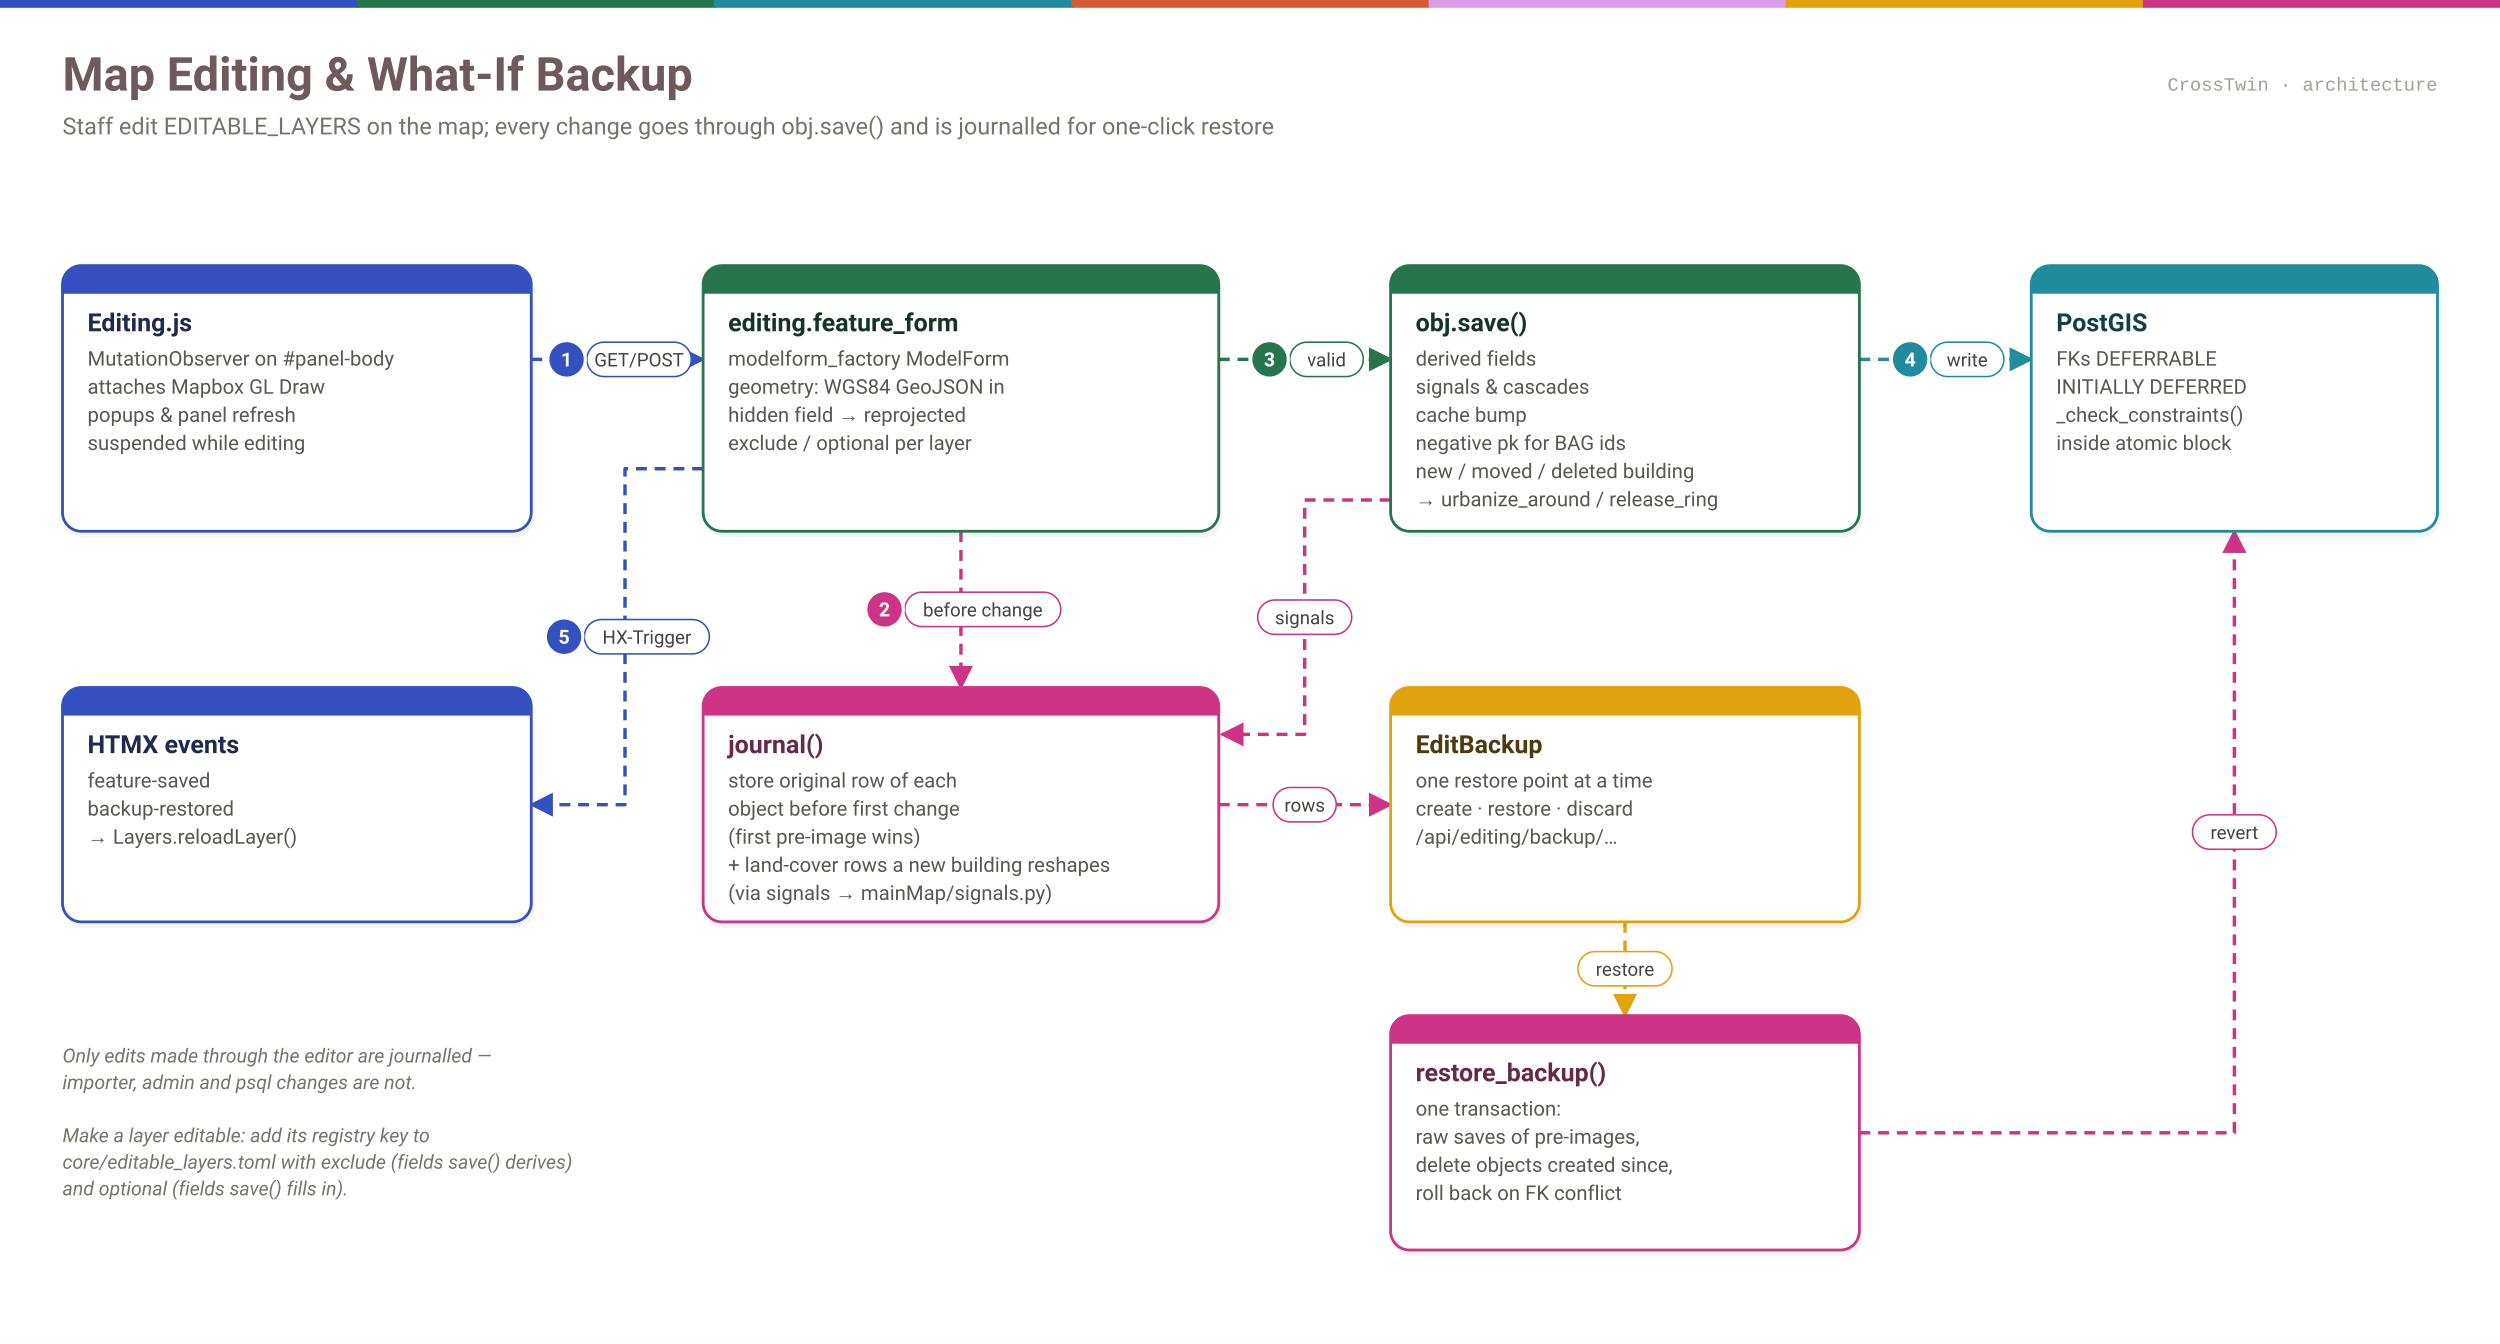
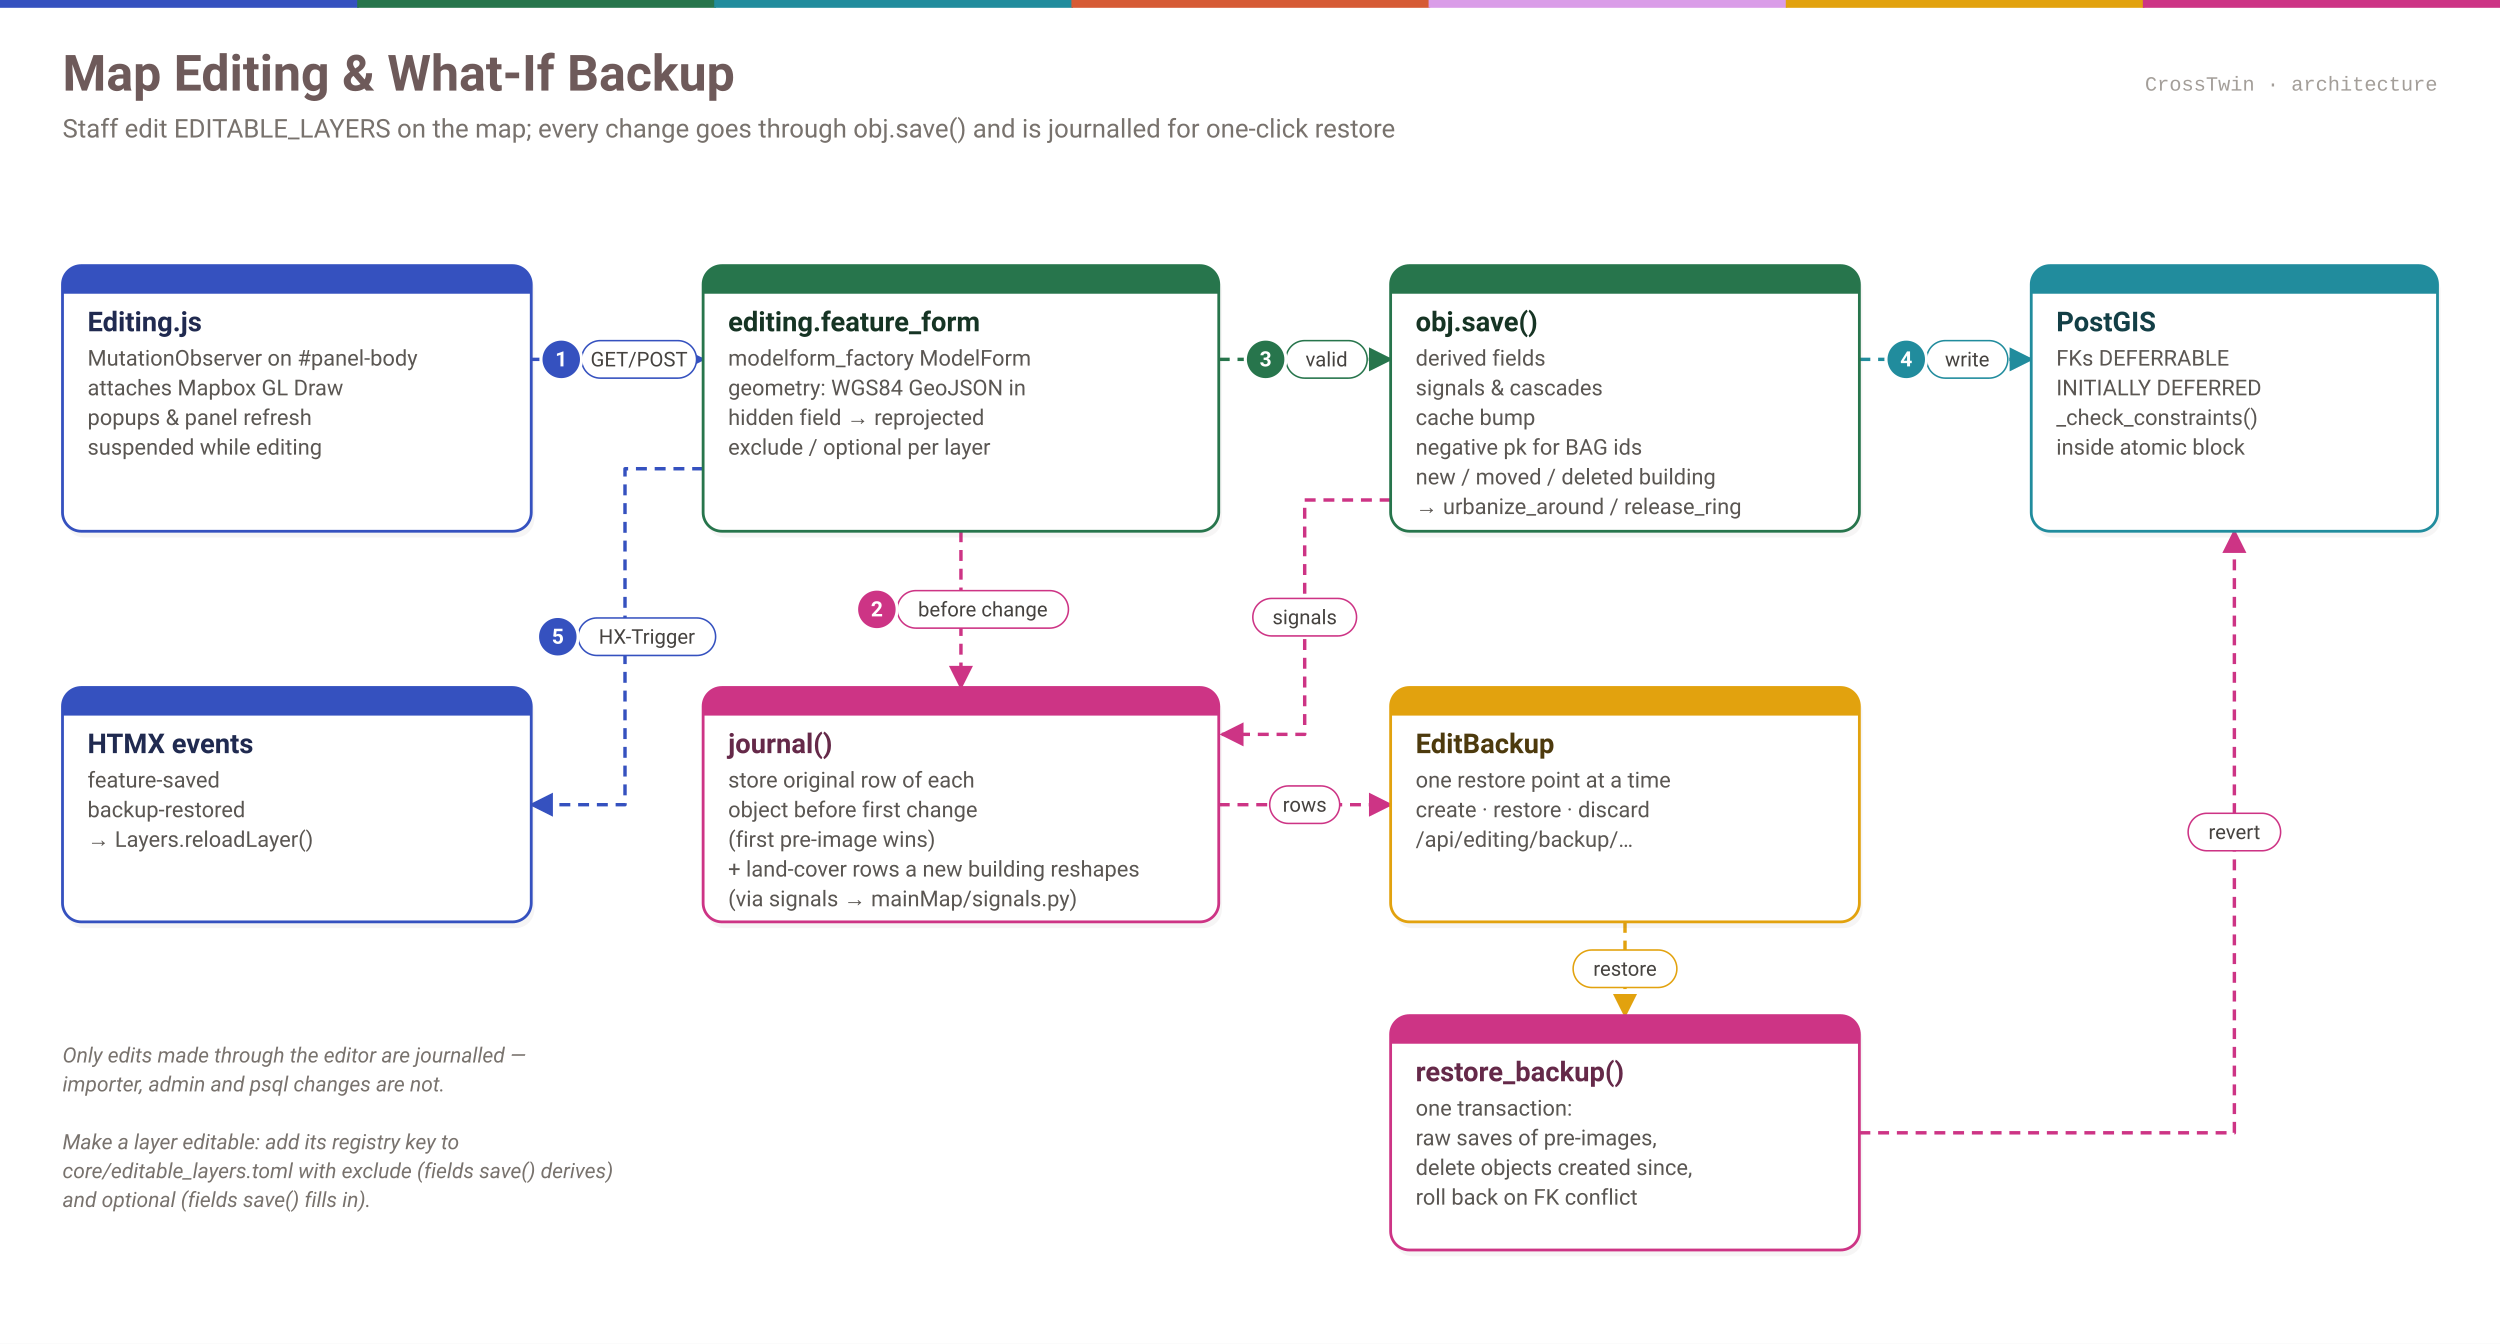
<svg xmlns="http://www.w3.org/2000/svg" viewBox="0 0 1600 860" width="1600" height="860" role="img" aria-label="Map Editing &amp; What-If Backup">
  <style>
  .t { font-family:'Roboto','Helvetica Neue','Arial',sans-serif; }
  .m { font-family:'JetBrains Mono','Consolas','Courier New',monospace; }
  .flow { stroke-dasharray:7 5; animation:dash 1.2s linear infinite; }
  @keyframes dash { to { stroke-dashoffset:-24; } }
  @media (prefers-reduced-motion: reduce) { .flow { animation:none; } }
</style>
  <defs>
    <marker id="a-client" viewBox="0 0 10 10" refX="9" refY="5" markerWidth="7" markerHeight="7" orient="auto-start-reverse">
      <path d="M0,0 L10,5 L0,10 z" fill="#3551BF" />
    </marker>
    <marker id="as-client" viewBox="0 0 10 10" refX="9" refY="5" markerWidth="7" markerHeight="7" orient="auto-start-reverse">
      <path d="M0,0 L10,5 L0,10 z" fill="#3551BF" />
    </marker>
    <marker id="a-django" viewBox="0 0 10 10" refX="9" refY="5" markerWidth="7" markerHeight="7" orient="auto-start-reverse">
      <path d="M0,0 L10,5 L0,10 z" fill="#27754C" />
    </marker>
    <marker id="as-django" viewBox="0 0 10 10" refX="9" refY="5" markerWidth="7" markerHeight="7" orient="auto-start-reverse">
      <path d="M0,0 L10,5 L0,10 z" fill="#27754C" />
    </marker>
    <marker id="a-data" viewBox="0 0 10 10" refX="9" refY="5" markerWidth="7" markerHeight="7" orient="auto-start-reverse">
      <path d="M0,0 L10,5 L0,10 z" fill="#218C9D" />
    </marker>
    <marker id="as-data" viewBox="0 0 10 10" refX="9" refY="5" markerWidth="7" markerHeight="7" orient="auto-start-reverse">
      <path d="M0,0 L10,5 L0,10 z" fill="#218C9D" />
    </marker>
    <marker id="a-external" viewBox="0 0 10 10" refX="9" refY="5" markerWidth="7" markerHeight="7" orient="auto-start-reverse">
      <path d="M0,0 L10,5 L0,10 z" fill="#D65B35" />
    </marker>
    <marker id="as-external" viewBox="0 0 10 10" refX="9" refY="5" markerWidth="7" markerHeight="7" orient="auto-start-reverse">
      <path d="M0,0 L10,5 L0,10 z" fill="#D65B35" />
    </marker>
    <marker id="a-raster" viewBox="0 0 10 10" refX="9" refY="5" markerWidth="7" markerHeight="7" orient="auto-start-reverse">
      <path d="M0,0 L10,5 L0,10 z" fill="#DA9DE8" />
    </marker>
    <marker id="as-raster" viewBox="0 0 10 10" refX="9" refY="5" markerWidth="7" markerHeight="7" orient="auto-start-reverse">
      <path d="M0,0 L10,5 L0,10 z" fill="#DA9DE8" />
    </marker>
    <marker id="a-cache" viewBox="0 0 10 10" refX="9" refY="5" markerWidth="7" markerHeight="7" orient="auto-start-reverse">
      <path d="M0,0 L10,5 L0,10 z" fill="#E2A20E" />
    </marker>
    <marker id="as-cache" viewBox="0 0 10 10" refX="9" refY="5" markerWidth="7" markerHeight="7" orient="auto-start-reverse">
      <path d="M0,0 L10,5 L0,10 z" fill="#E2A20E" />
    </marker>
    <marker id="a-signal" viewBox="0 0 10 10" refX="9" refY="5" markerWidth="7" markerHeight="7" orient="auto-start-reverse">
      <path d="M0,0 L10,5 L0,10 z" fill="#CD3485" />
    </marker>
    <marker id="as-signal" viewBox="0 0 10 10" refX="9" refY="5" markerWidth="7" markerHeight="7" orient="auto-start-reverse">
      <path d="M0,0 L10,5 L0,10 z" fill="#CD3485" />
    </marker>
    <marker id="a-neutral" viewBox="0 0 10 10" refX="9" refY="5" markerWidth="7" markerHeight="7" orient="auto-start-reverse">
      <path d="M0,0 L10,5 L0,10 z" fill="#1E1D2C" />
    </marker>
    <marker id="as-neutral" viewBox="0 0 10 10" refX="9" refY="5" markerWidth="7" markerHeight="7" orient="auto-start-reverse">
      <path d="M0,0 L10,5 L0,10 z" fill="#1E1D2C" />
    </marker>
  </defs>
  <rect width="1600" height="860" fill="#ffffff" />
  <rect x="0.0" width="229.6" height="5" fill="#3551BF" />
  <rect x="228.6" width="229.6" height="5" fill="#27754C" />
  <rect x="457.1" width="229.6" height="5" fill="#218C9D" />
  <rect x="685.7" width="229.6" height="5" fill="#D65B35" />
  <rect x="914.3" width="229.6" height="5" fill="#DA9DE8" />
  <rect x="1142.9" width="229.6" height="5" fill="#E2A20E" />
  <rect x="1371.4" width="229.6" height="5" fill="#CD3485" />
-   <text class="t" x="40" y="58" font-size="30" font-weight="600" fill="#6E5A5A">Map Editing &amp; What-If Backup</text>
-   <text class="t" x="40" y="86" font-size="15" fill="#78726D">Staff edit EDITABLE_LAYERS on the map; every change goes through obj.save() and is journalled for one-click restore</text>
-   <text class="m" x="1560" y="58" font-size="12" fill="#A39E99" text-anchor="end">CrossTwin · architecture</text>
+   <text class="t" x="40" y="58" font-size="32" font-weight="600" fill="#6E5A5A">Map Editing &amp; What-If Backup</text>
+   <text class="t" x="40" y="88" font-size="16.5" fill="#78726D">Staff edit EDITABLE_LAYERS on the map; every change goes through obj.save() and is journalled for one-click restore</text>
+   <text class="m" x="1560" y="58" font-size="13" fill="#A39E99" text-anchor="end">CrossTwin · architecture</text>
  <path d="M1190,725 L1430,725 L1430,340" fill="none" stroke="#CD3485" stroke-width="2.2" stroke-linejoin="round" class="flow" marker-end="url(#a-signal)" />
  <path d="M1040,590 L1040,650" fill="none" stroke="#E2A20E" stroke-width="2.2" stroke-linejoin="round" class="flow" marker-end="url(#a-cache)" />
  <path d="M890,320 L835,320 L835,470 L782,470" fill="none" stroke="#CD3485" stroke-width="2.2" stroke-linejoin="round" class="flow" marker-end="url(#a-signal)" />
  <path d="M780,515 L890,515" fill="none" stroke="#CD3485" stroke-width="2.2" stroke-linejoin="round" class="flow" marker-end="url(#a-signal)" />
  <path d="M450,300 L400,300 L400,515 L340,515" fill="none" stroke="#3551BF" stroke-width="2.2" stroke-linejoin="round" class="flow" marker-end="url(#a-client)" />
  <path d="M1190,230 L1300,230" fill="none" stroke="#218C9D" stroke-width="2.2" stroke-linejoin="round" class="flow" marker-end="url(#a-data)" />
  <path d="M780,230 L890,230" fill="none" stroke="#27754C" stroke-width="2.2" stroke-linejoin="round" class="flow" marker-end="url(#a-django)" />
  <path d="M615,340 L615,440" fill="none" stroke="#CD3485" stroke-width="2.2" stroke-linejoin="round" class="flow" marker-end="url(#a-signal)" />
  <path d="M340,230 L450,230" fill="none" stroke="#3551BF" stroke-width="2.2" stroke-linejoin="round" class="flow" marker-end="url(#a-client)" />
  <rect x="42" y="174" width="300" height="170" rx="12" fill="#6E5A5A" fill-opacity="0.06" />
  <rect x="40" y="170" width="300" height="170" rx="12" fill="#fff" stroke="#3551BF" stroke-width="1.8" />
  <path d="M52,170 h276 a12,12 0 0 1 12,12 v6 h-300 v-6 a12,12 0 0 1 12,-12 z" fill="#3551BF" />
-   <text class="t" x="56" y="212" font-size="16" font-weight="700" fill="#202A50">Editing.js</text>
-   <text class="t" x="56" y="234" font-size="13" fill="#5A5652">MutationObserver on #panel-body</text>
-   <text class="t" x="56" y="252" font-size="13" fill="#5A5652">attaches Mapbox GL Draw</text>
-   <text class="t" x="56" y="270" font-size="13" fill="#5A5652">popups &amp; panel refresh</text>
-   <text class="t" x="56" y="288" font-size="13" fill="#5A5652">suspended while editing</text>
+   <text class="t" x="56" y="212" font-size="17.5" font-weight="700" fill="#202A50">Editing.js</text>
+   <text class="t" x="56" y="234" font-size="14" fill="#5A5652">MutationObserver on #panel-body</text>
+   <text class="t" x="56" y="253" font-size="14" fill="#5A5652">attaches Mapbox GL Draw</text>
+   <text class="t" x="56" y="272" font-size="14" fill="#5A5652">popups &amp; panel refresh</text>
+   <text class="t" x="56" y="291" font-size="14" fill="#5A5652">suspended while editing</text>
  <rect x="452" y="174" width="330" height="170" rx="12" fill="#6E5A5A" fill-opacity="0.06" />
  <rect x="450" y="170" width="330" height="170" rx="12" fill="#fff" stroke="#27754C" stroke-width="1.8" />
  <path d="M462,170 h306 a12,12 0 0 1 12,12 v6 h-330 v-6 a12,12 0 0 1 12,-12 z" fill="#27754C" />
-   <text class="t" x="466" y="212" font-size="16" font-weight="700" fill="#163424">editing.feature_form</text>
-   <text class="t" x="466" y="234" font-size="13" fill="#5A5652">modelform_factory ModelForm</text>
-   <text class="t" x="466" y="252" font-size="13" fill="#5A5652">geometry: WGS84 GeoJSON in</text>
-   <text class="t" x="466" y="270" font-size="13" fill="#5A5652">hidden field → reprojected</text>
-   <text class="t" x="466" y="288" font-size="13" fill="#5A5652">exclude / optional per layer</text>
+   <text class="t" x="466" y="212" font-size="17.5" font-weight="700" fill="#163424">editing.feature_form</text>
+   <text class="t" x="466" y="234" font-size="14" fill="#5A5652">modelform_factory ModelForm</text>
+   <text class="t" x="466" y="253" font-size="14" fill="#5A5652">geometry: WGS84 GeoJSON in</text>
+   <text class="t" x="466" y="272" font-size="14" fill="#5A5652">hidden field → reprojected</text>
+   <text class="t" x="466" y="291" font-size="14" fill="#5A5652">exclude / optional per layer</text>
  <rect x="892" y="174" width="300" height="170" rx="12" fill="#6E5A5A" fill-opacity="0.06" />
  <rect x="890" y="170" width="300" height="170" rx="12" fill="#fff" stroke="#27754C" stroke-width="1.8" />
  <path d="M902,170 h276 a12,12 0 0 1 12,12 v6 h-300 v-6 a12,12 0 0 1 12,-12 z" fill="#27754C" />
-   <text class="t" x="906" y="212" font-size="16" font-weight="700" fill="#163424">obj.save()</text>
-   <text class="t" x="906" y="234" font-size="13" fill="#5A5652">derived fields</text>
-   <text class="t" x="906" y="252" font-size="13" fill="#5A5652">signals &amp; cascades</text>
-   <text class="t" x="906" y="270" font-size="13" fill="#5A5652">cache bump</text>
-   <text class="t" x="906" y="288" font-size="13" fill="#5A5652">negative pk for BAG ids</text>
-   <text class="t" x="906" y="306" font-size="13" fill="#5A5652">new / moved / deleted building</text>
-   <text class="t" x="906" y="324" font-size="13" fill="#5A5652">→ urbanize_around / release_ring</text>
+   <text class="t" x="906" y="212" font-size="17.5" font-weight="700" fill="#163424">obj.save()</text>
+   <text class="t" x="906" y="234" font-size="14" fill="#5A5652">derived fields</text>
+   <text class="t" x="906" y="253" font-size="14" fill="#5A5652">signals &amp; cascades</text>
+   <text class="t" x="906" y="272" font-size="14" fill="#5A5652">cache bump</text>
+   <text class="t" x="906" y="291" font-size="14" fill="#5A5652">negative pk for BAG ids</text>
+   <text class="t" x="906" y="310" font-size="14" fill="#5A5652">new / moved / deleted building</text>
+   <text class="t" x="906" y="329" font-size="14" fill="#5A5652">→ urbanize_around / release_ring</text>
  <rect x="1302" y="174" width="260" height="170" rx="12" fill="#6E5A5A" fill-opacity="0.06" />
  <rect x="1300" y="170" width="260" height="170" rx="12" fill="#fff" stroke="#218C9D" stroke-width="1.8" />
  <path d="M1312,170 h236 a12,12 0 0 1 12,12 v6 h-260 v-6 a12,12 0 0 1 12,-12 z" fill="#218C9D" />
-   <text class="t" x="1316" y="212" font-size="16" font-weight="700" fill="#133F46">PostGIS</text>
-   <text class="t" x="1316" y="234" font-size="13" fill="#5A5652">FKs DEFERRABLE</text>
-   <text class="t" x="1316" y="252" font-size="13" fill="#5A5652">INITIALLY DEFERRED</text>
-   <text class="t" x="1316" y="270" font-size="13" fill="#5A5652">_check_constraints()</text>
-   <text class="t" x="1316" y="288" font-size="13" fill="#5A5652">inside atomic block</text>
+   <text class="t" x="1316" y="212" font-size="17.5" font-weight="700" fill="#133F46">PostGIS</text>
+   <text class="t" x="1316" y="234" font-size="14" fill="#5A5652">FKs DEFERRABLE</text>
+   <text class="t" x="1316" y="253" font-size="14" fill="#5A5652">INITIALLY DEFERRED</text>
+   <text class="t" x="1316" y="272" font-size="14" fill="#5A5652">_check_constraints()</text>
+   <text class="t" x="1316" y="291" font-size="14" fill="#5A5652">inside atomic block</text>
  <rect x="452" y="444" width="330" height="150" rx="12" fill="#6E5A5A" fill-opacity="0.06" />
  <rect x="450" y="440" width="330" height="150" rx="12" fill="#fff" stroke="#CD3485" stroke-width="1.8" />
  <path d="M462,440 h306 a12,12 0 0 1 12,12 v6 h-330 v-6 a12,12 0 0 1 12,-12 z" fill="#CD3485" />
-   <text class="t" x="466" y="482" font-size="16" font-weight="700" fill="#652949">journal()</text>
-   <text class="t" x="466" y="504" font-size="13" fill="#5A5652">store original row of each</text>
-   <text class="t" x="466" y="522" font-size="13" fill="#5A5652">object before first change</text>
-   <text class="t" x="466" y="540" font-size="13" fill="#5A5652">(first pre-image wins)</text>
-   <text class="t" x="466" y="558" font-size="13" fill="#5A5652">+ land-cover rows a new building reshapes</text>
-   <text class="t" x="466" y="576" font-size="13" fill="#5A5652">(via signals → mainMap/signals.py)</text>
+   <text class="t" x="466" y="482" font-size="17.5" font-weight="700" fill="#652949">journal()</text>
+   <text class="t" x="466" y="504" font-size="14" fill="#5A5652">store original row of each</text>
+   <text class="t" x="466" y="523" font-size="14" fill="#5A5652">object before first change</text>
+   <text class="t" x="466" y="542" font-size="14" fill="#5A5652">(first pre-image wins)</text>
+   <text class="t" x="466" y="561" font-size="14" fill="#5A5652">+ land-cover rows a new building reshapes</text>
+   <text class="t" x="466" y="580" font-size="14" fill="#5A5652">(via signals → mainMap/signals.py)</text>
  <rect x="892" y="444" width="300" height="150" rx="12" fill="#6E5A5A" fill-opacity="0.06" />
  <rect x="890" y="440" width="300" height="150" rx="12" fill="#fff" stroke="#E2A20E" stroke-width="1.8" />
  <path d="M902,440 h276 a12,12 0 0 1 12,12 v6 h-300 v-6 a12,12 0 0 1 12,-12 z" fill="#E2A20E" />
-   <text class="t" x="906" y="482" font-size="16" font-weight="700" fill="#4D3A0D">EditBackup</text>
-   <text class="t" x="906" y="504" font-size="13" fill="#5A5652">one restore point at a time</text>
-   <text class="t" x="906" y="522" font-size="13" fill="#5A5652">create · restore · discard</text>
-   <text class="t" x="906" y="540" font-size="13" fill="#5A5652">/api/editing/backup/…</text>
+   <text class="t" x="906" y="482" font-size="17.5" font-weight="700" fill="#4D3A0D">EditBackup</text>
+   <text class="t" x="906" y="504" font-size="14" fill="#5A5652">one restore point at a time</text>
+   <text class="t" x="906" y="523" font-size="14" fill="#5A5652">create · restore · discard</text>
+   <text class="t" x="906" y="542" font-size="14" fill="#5A5652">/api/editing/backup/…</text>
  <rect x="892" y="654" width="300" height="150" rx="12" fill="#6E5A5A" fill-opacity="0.06" />
  <rect x="890" y="650" width="300" height="150" rx="12" fill="#fff" stroke="#CD3485" stroke-width="1.8" />
  <path d="M902,650 h276 a12,12 0 0 1 12,12 v6 h-300 v-6 a12,12 0 0 1 12,-12 z" fill="#CD3485" />
-   <text class="t" x="906" y="692" font-size="16" font-weight="700" fill="#652949">restore_backup()</text>
-   <text class="t" x="906" y="714" font-size="13" fill="#5A5652">one transaction:</text>
-   <text class="t" x="906" y="732" font-size="13" fill="#5A5652">raw saves of pre-images,</text>
-   <text class="t" x="906" y="750" font-size="13" fill="#5A5652">delete objects created since,</text>
-   <text class="t" x="906" y="768" font-size="13" fill="#5A5652">roll back on FK conflict</text>
+   <text class="t" x="906" y="692" font-size="17.5" font-weight="700" fill="#652949">restore_backup()</text>
+   <text class="t" x="906" y="714" font-size="14" fill="#5A5652">one transaction:</text>
+   <text class="t" x="906" y="733" font-size="14" fill="#5A5652">raw saves of pre-images,</text>
+   <text class="t" x="906" y="752" font-size="14" fill="#5A5652">delete objects created since,</text>
+   <text class="t" x="906" y="771" font-size="14" fill="#5A5652">roll back on FK conflict</text>
  <rect x="42" y="444" width="300" height="150" rx="12" fill="#6E5A5A" fill-opacity="0.06" />
  <rect x="40" y="440" width="300" height="150" rx="12" fill="#fff" stroke="#3551BF" stroke-width="1.8" />
  <path d="M52,440 h276 a12,12 0 0 1 12,12 v6 h-300 v-6 a12,12 0 0 1 12,-12 z" fill="#3551BF" />
-   <text class="t" x="56" y="482" font-size="16" font-weight="700" fill="#202A50">HTMX events</text>
-   <text class="t" x="56" y="504" font-size="13" fill="#5A5652">feature-saved</text>
-   <text class="t" x="56" y="522" font-size="13" fill="#5A5652">backup-restored</text>
-   <text class="t" x="56" y="540" font-size="13" fill="#5A5652">→ Layers.reloadLayer()</text>
-   <rect x="375.6" y="219.0" width="66.8" height="22" rx="11" fill="#fff" stroke="#3551BF" stroke-width="1" />
-   <text class="t" x="409.0" y="234.5" font-size="12" fill="#45423F" text-anchor="middle">GET/POST</text>
-   <circle cx="362.6" cy="230.0" r="12" fill="#3551BF" stroke="#fff" stroke-width="2" />
-   <text class="t" x="362.6" y="234.5" font-size="12.5" font-weight="700" fill="#fff" text-anchor="middle">1</text>
-   <rect x="579.1" y="379.0" width="99.8" height="22" rx="11" fill="#fff" stroke="#CD3485" stroke-width="1" />
-   <text class="t" x="629.0" y="394.5" font-size="12" fill="#45423F" text-anchor="middle">before change</text>
-   <circle cx="566.1" cy="390.0" r="12" fill="#CD3485" stroke="#fff" stroke-width="2" />
-   <text class="t" x="566.1" y="394.5" font-size="12.5" font-weight="700" fill="#fff" text-anchor="middle">2</text>
-   <rect x="825.5" y="219.0" width="47.0" height="22" rx="11" fill="#fff" stroke="#27754C" stroke-width="1" />
-   <text class="t" x="849.0" y="234.5" font-size="12" fill="#45423F" text-anchor="middle">valid</text>
-   <circle cx="812.5" cy="230.0" r="12" fill="#27754C" stroke="#fff" stroke-width="2" />
-   <text class="t" x="812.5" y="234.5" font-size="12.5" font-weight="700" fill="#fff" text-anchor="middle">3</text>
-   <rect x="1235.5" y="219.0" width="47.0" height="22" rx="11" fill="#fff" stroke="#218C9D" stroke-width="1" />
-   <text class="t" x="1259.0" y="234.5" font-size="12" fill="#45423F" text-anchor="middle">write</text>
-   <circle cx="1222.5" cy="230.0" r="12" fill="#218C9D" stroke="#fff" stroke-width="2" />
-   <text class="t" x="1222.5" y="234.5" font-size="12.5" font-weight="700" fill="#fff" text-anchor="middle">4</text>
-   <rect x="374.0" y="396.5" width="80.0" height="22" rx="11" fill="#fff" stroke="#3551BF" stroke-width="1" />
-   <text class="t" x="414.0" y="412.0" font-size="12" fill="#45423F" text-anchor="middle">HX-Trigger</text>
-   <circle cx="361.0" cy="407.5" r="12" fill="#3551BF" stroke="#fff" stroke-width="2" />
-   <text class="t" x="361.0" y="412.0" font-size="12.5" font-weight="700" fill="#fff" text-anchor="middle">5</text>
-   <rect x="814.8" y="504.0" width="40.4" height="22" rx="11" fill="#fff" stroke="#CD3485" stroke-width="1" />
-   <text class="t" x="835.0" y="519.5" font-size="12" fill="#45423F" text-anchor="middle">rows</text>
-   <rect x="804.9" y="384.0" width="60.2" height="22" rx="11" fill="#fff" stroke="#CD3485" stroke-width="1" />
-   <text class="t" x="835.0" y="399.5" font-size="12" fill="#45423F" text-anchor="middle">signals</text>
-   <rect x="1009.9" y="609.0" width="60.2" height="22" rx="11" fill="#fff" stroke="#E2A20E" stroke-width="1" />
-   <text class="t" x="1040.0" y="624.5" font-size="12" fill="#45423F" text-anchor="middle">restore</text>
-   <rect x="1403.2" y="521.5" width="53.6" height="22" rx="11" fill="#fff" stroke="#CD3485" stroke-width="1" />
-   <text class="t" x="1430.0" y="537.0" font-size="12" fill="#45423F" text-anchor="middle">revert</text>
-   <text class="t" x="40" y="680" font-size="12.5" fill="#78726D" font-style="italic">Only edits made through the editor are journalled —</text>
-   <text class="t" x="40" y="697" font-size="12.5" fill="#78726D" font-style="italic">importer, admin and psql changes are not.</text>
-   <text class="t" x="40" y="714" font-size="12.5" fill="#78726D" font-style="italic" />
-   <text class="t" x="40" y="731" font-size="12.5" fill="#78726D" font-style="italic">Make a layer editable: add its registry key to</text>
-   <text class="t" x="40" y="748" font-size="12.5" fill="#78726D" font-style="italic">core/editable_layers.toml with exclude (fields save() derives)</text>
-   <text class="t" x="40" y="765" font-size="12.5" fill="#78726D" font-style="italic">and optional (fields save() fills in).</text>
+   <text class="t" x="56" y="482" font-size="17.5" font-weight="700" fill="#202A50">HTMX events</text>
+   <text class="t" x="56" y="504" font-size="14" fill="#5A5652">feature-saved</text>
+   <text class="t" x="56" y="523" font-size="14" fill="#5A5652">backup-restored</text>
+   <text class="t" x="56" y="542" font-size="14" fill="#5A5652">→ Layers.reloadLayer()</text>
+   <rect x="372.2" y="218.0" width="73.6" height="24" rx="12" fill="#fff" stroke="#3551BF" stroke-width="1" />
+   <text class="t" x="409.0" y="234.5" font-size="13" fill="#45423F" text-anchor="middle">GET/POST</text>
+   <circle cx="359.2" cy="230.0" r="13" fill="#3551BF" stroke="#fff" stroke-width="2" />
+   <text class="t" x="359.2" y="234.5" font-size="13.5" font-weight="700" fill="#fff" text-anchor="middle">1</text>
+   <rect x="574.2" y="378.0" width="109.6" height="24" rx="12" fill="#fff" stroke="#CD3485" stroke-width="1" />
+   <text class="t" x="629.0" y="394.5" font-size="13" fill="#45423F" text-anchor="middle">before change</text>
+   <circle cx="561.2" cy="390.0" r="13" fill="#CD3485" stroke="#fff" stroke-width="2" />
+   <text class="t" x="561.2" y="394.5" font-size="13.5" font-weight="700" fill="#fff" text-anchor="middle">2</text>
+   <rect x="823.0" y="218.0" width="52.0" height="24" rx="12" fill="#fff" stroke="#27754C" stroke-width="1" />
+   <text class="t" x="849.0" y="234.5" font-size="13" fill="#45423F" text-anchor="middle">valid</text>
+   <circle cx="810.0" cy="230.0" r="13" fill="#27754C" stroke="#fff" stroke-width="2" />
+   <text class="t" x="810.0" y="234.5" font-size="13.5" font-weight="700" fill="#fff" text-anchor="middle">3</text>
+   <rect x="1233.0" y="218.0" width="52.0" height="24" rx="12" fill="#fff" stroke="#218C9D" stroke-width="1" />
+   <text class="t" x="1259.0" y="234.5" font-size="13" fill="#45423F" text-anchor="middle">write</text>
+   <circle cx="1220.0" cy="230.0" r="13" fill="#218C9D" stroke="#fff" stroke-width="2" />
+   <text class="t" x="1220.0" y="234.5" font-size="13.5" font-weight="700" fill="#fff" text-anchor="middle">4</text>
+   <rect x="370.0" y="395.5" width="88.0" height="24" rx="12" fill="#fff" stroke="#3551BF" stroke-width="1" />
+   <text class="t" x="414.0" y="412.0" font-size="13" fill="#45423F" text-anchor="middle">HX-Trigger</text>
+   <circle cx="357.0" cy="407.5" r="13" fill="#3551BF" stroke="#fff" stroke-width="2" />
+   <text class="t" x="357.0" y="412.0" font-size="13.5" font-weight="700" fill="#fff" text-anchor="middle">5</text>
+   <rect x="812.6" y="503.0" width="44.8" height="24" rx="12" fill="#fff" stroke="#CD3485" stroke-width="1" />
+   <text class="t" x="835.0" y="519.5" font-size="13" fill="#45423F" text-anchor="middle">rows</text>
+   <rect x="801.8" y="383.0" width="66.4" height="24" rx="12" fill="#fff" stroke="#CD3485" stroke-width="1" />
+   <text class="t" x="835.0" y="399.5" font-size="13" fill="#45423F" text-anchor="middle">signals</text>
+   <rect x="1006.8" y="608.0" width="66.4" height="24" rx="12" fill="#fff" stroke="#E2A20E" stroke-width="1" />
+   <text class="t" x="1040.0" y="624.5" font-size="13" fill="#45423F" text-anchor="middle">restore</text>
+   <rect x="1400.4" y="520.5" width="59.2" height="24" rx="12" fill="#fff" stroke="#CD3485" stroke-width="1" />
+   <text class="t" x="1430.0" y="537.0" font-size="13" fill="#45423F" text-anchor="middle">revert</text>
+   <text class="t" x="40" y="680.0" font-size="13.5" fill="#78726D" font-style="italic">Only edits made through the editor are journalled —</text>
+   <text class="t" x="40" y="698.5" font-size="13.5" fill="#78726D" font-style="italic">importer, admin and psql changes are not.</text>
+   <text class="t" x="40" y="717.0" font-size="13.5" fill="#78726D" font-style="italic" />
+   <text class="t" x="40" y="735.5" font-size="13.5" fill="#78726D" font-style="italic">Make a layer editable: add its registry key to</text>
+   <text class="t" x="40" y="754.0" font-size="13.5" fill="#78726D" font-style="italic">core/editable_layers.toml with exclude (fields save() derives)</text>
+   <text class="t" x="40" y="772.5" font-size="13.5" fill="#78726D" font-style="italic">and optional (fields save() fills in).</text>
</svg>
